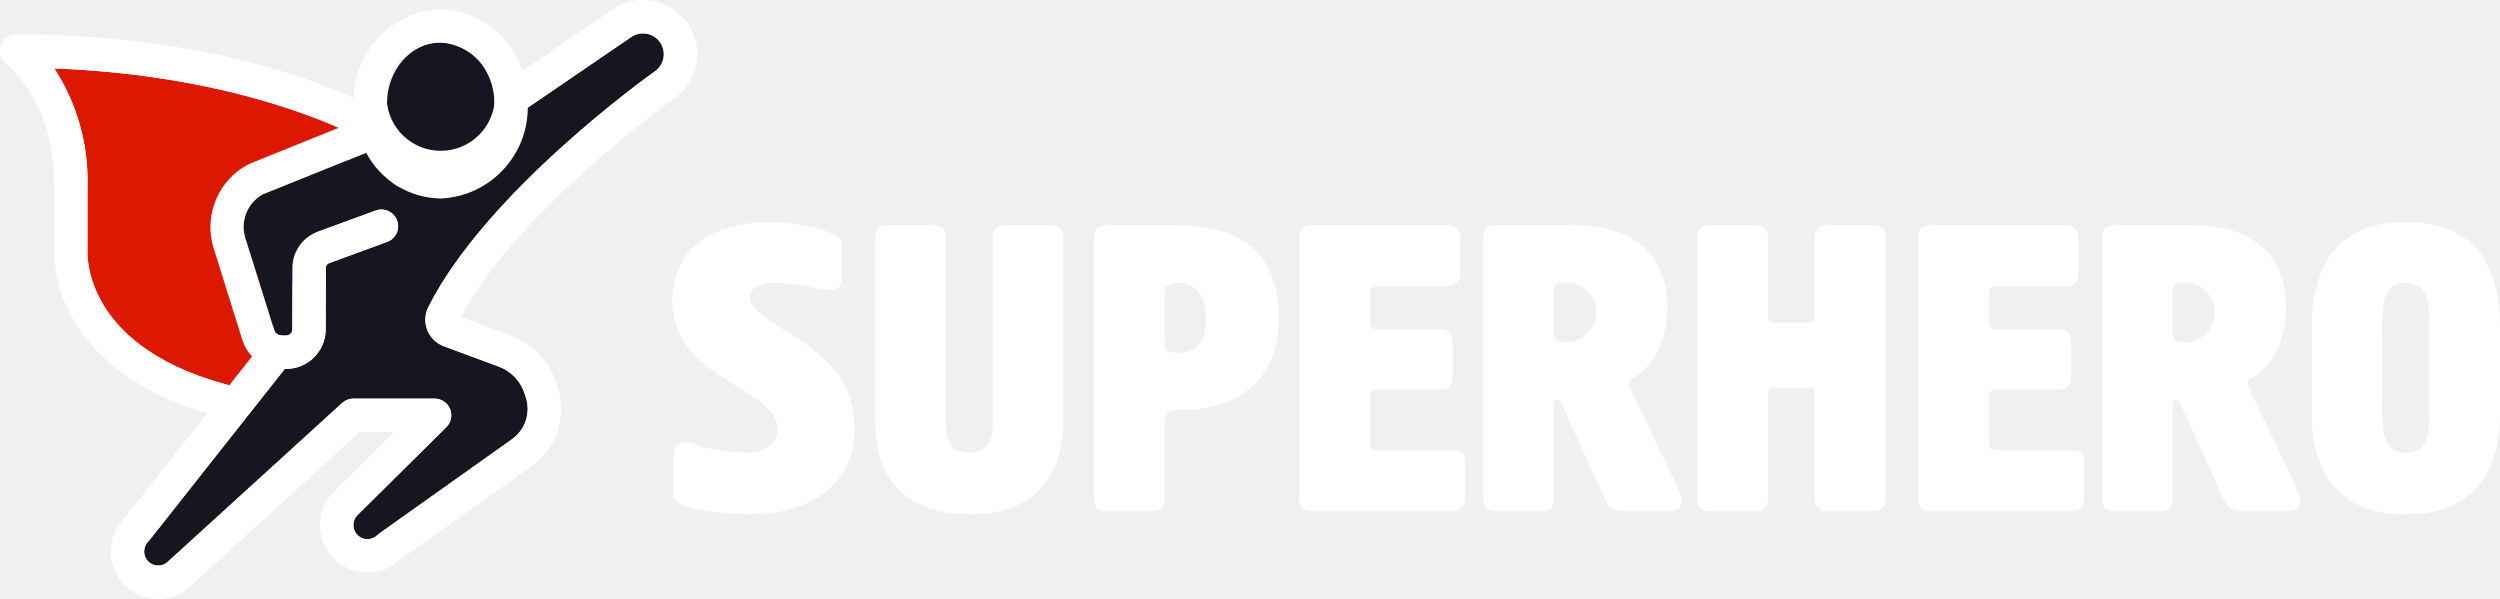
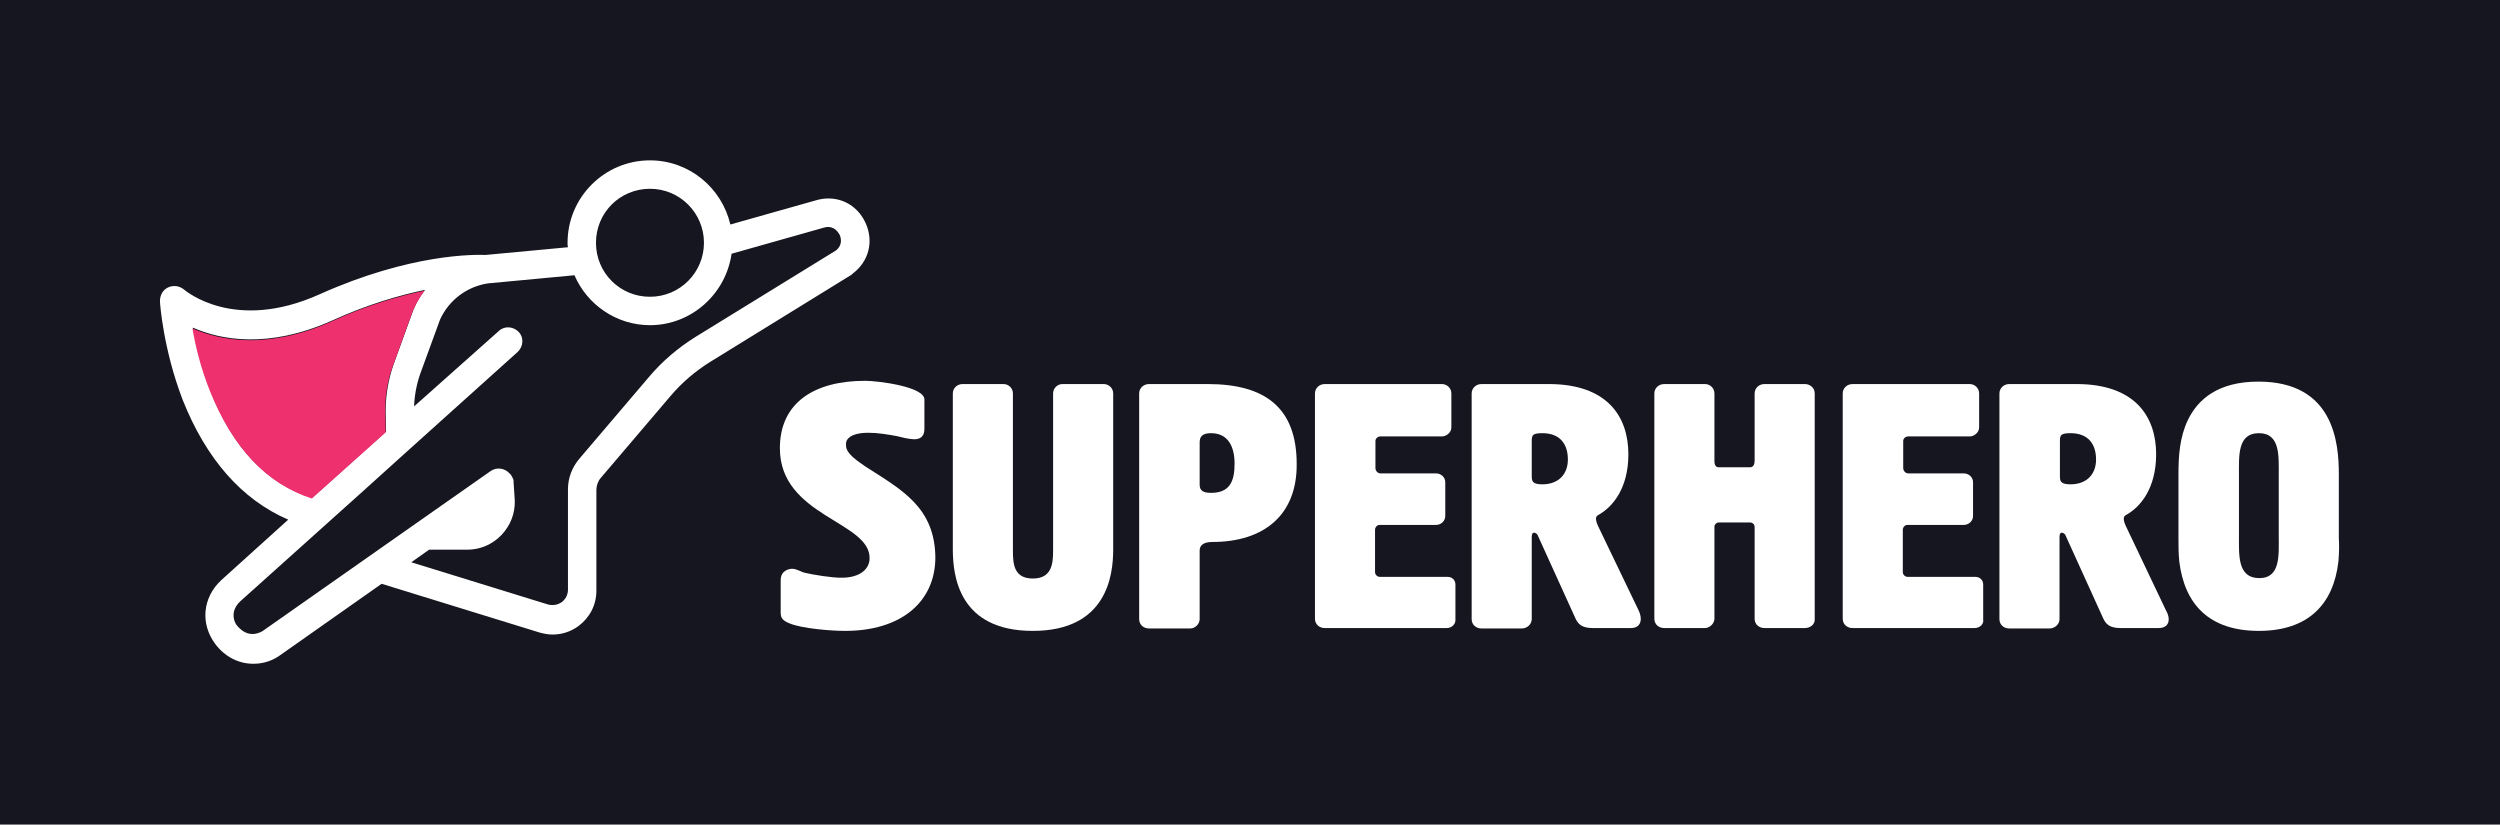
- <svg xmlns="http://www.w3.org/2000/svg" width="180" height="43.119" viewBox="0 0 180 43.119">
-   <g id="Group_821" data-name="Group 821" transform="translate(-247.688 -573.439)">
-     <g id="Group_818" data-name="Group 818" transform="translate(296.103 589.425)">
-       <path id="Path_1134" data-name="Path 1134" d="M336.547,622a17.36,17.36,0,0,1-4.668-.6c-.773-.315-.773-.573-.773-1.06v-2.606a.911.911,0,0,1,.974-.945,4.387,4.387,0,0,1,1.088.343,17.757,17.757,0,0,0,2.978.429c1.66.029,2.462-.744,2.462-1.632.029-3.121-7.559-3.522-7.588-9.277,0-3.866,2.95-5.7,7.188-5.7,1.031,0,5.011.487,5.011,1.575v2.463a.782.782,0,0,1-.859.888,8.513,8.513,0,0,1-1.489-.258,12.876,12.876,0,0,0-2.377-.286c-1.661,0-1.947.687-1.89,1.031-.057.744,1.174,1.46,1.69,1.861,3.036,1.947,5.813,3.436,5.842,7.674C344.135,619.652,341.186,622,336.547,622Z" transform="translate(-331.02 -600.954)" fill="#fff" />
-       <path id="Path_1135" data-name="Path 1135" d="M362.909,622.166c-6.242,0-6.757-4.639-6.757-6.872V602.122a.784.784,0,0,1,.83-.773h3.465a.814.814,0,0,1,.8.773v13.287c0,1.117.114,2.319,1.66,2.319,1.575,0,1.719-1.2,1.719-2.319V602.122a.776.776,0,0,1,.8-.773h3.493a.789.789,0,0,1,.773.773v13.172C369.7,617.528,369.152,622.166,362.909,622.166Z" transform="translate(-341.551 -601.12)" fill="#fff" />
-       <path id="Path_1136" data-name="Path 1136" d="M389.412,614.664c-.716,0-1.059.257-1.059.716v5.784a.788.788,0,0,1-.773.773h-3.493a.784.784,0,0,1-.831-.773V602.122a.784.784,0,0,1,.831-.773h4.982c4.84,0,7.5,2,7.5,6.758C396.571,612.373,393.794,614.664,389.412,614.664ZM389.3,605.5c-.744,0-.945.315-.945.773v3.579c0,.487.258.687.974.687,1.574,0,1.975-.974,1.975-2.463C391.3,606.617,390.758,605.5,389.3,605.5Z" transform="translate(-352.908 -601.12)" fill="#fff" />
-       <path id="Path_1137" data-name="Path 1137" d="M419.871,621.937H409.563a.784.784,0,0,1-.831-.773V602.122a.784.784,0,0,1,.831-.773h9.908a.814.814,0,0,1,.8.773v2.864a.789.789,0,0,1-.8.744h-5.211a.433.433,0,0,0-.429.373v2.29a.467.467,0,0,0,.429.458h4.7a.746.746,0,0,1,.773.744v2.835a.746.746,0,0,1-.773.744H414.2a.4.4,0,0,0-.372.4v3.55a.44.44,0,0,0,.429.43h5.727a.648.648,0,0,1,.658.658v2.95A.769.769,0,0,1,419.871,621.937Z" transform="translate(-363.582 -601.12)" fill="#fff" />
-       <path id="Path_1138" data-name="Path 1138" d="M444.927,621.937h-3.206c-.945,0-1.232-.372-1.432-.8l-3.207-7.073c-.057-.115-.487-.4-.487.2v6.9a.8.8,0,0,1-.83.773h-3.436a.784.784,0,0,1-.831-.773V602.122a.784.784,0,0,1,.831-.773h5.7c4.9,0,6.729,2.692,6.729,5.927,0,2.835-1.317,4.467-2.577,5.125-.115.057-.315.2,0,.888l3.407,7.13C445.93,621.107,445.873,621.937,444.927,621.937Zm-7.445-16.465c-.888,0-.888.2-.888.744v2.806c0,.458,0,.745.888.745a2.148,2.148,0,1,0,0-4.3Z" transform="translate(-373.122 -601.12)" fill="#fff" />
-       <path id="Path_1139" data-name="Path 1139" d="M470.752,621.937h-3.436a.784.784,0,0,1-.83-.773v-7.731a.379.379,0,0,0-.372-.372H463.45a.369.369,0,0,0-.343.343v7.76a.814.814,0,0,1-.8.773H458.84a.784.784,0,0,1-.83-.773V602.122a.784.784,0,0,1,.83-.773h3.465a.814.814,0,0,1,.8.773v5.756c0,.229.114.487.343.487h2.663c.257,0,.372-.286.372-.544v-5.7a.784.784,0,0,1,.83-.773h3.436a.8.8,0,0,1,.83.773v19.042A.8.8,0,0,1,470.752,621.937Z" transform="translate(-384.231 -601.12)" fill="#fff" />
-       <path id="Path_1140" data-name="Path 1140" d="M496.547,621.937H486.239a.784.784,0,0,1-.831-.773V602.122a.784.784,0,0,1,.831-.773h9.908a.813.813,0,0,1,.8.773v2.864a.789.789,0,0,1-.8.744h-5.211a.433.433,0,0,0-.429.373v2.29a.467.467,0,0,0,.429.458h4.7a.746.746,0,0,1,.773.744v2.835a.746.746,0,0,1-.773.744h-4.754a.4.4,0,0,0-.372.4v3.55a.44.44,0,0,0,.429.43h5.726a.648.648,0,0,1,.659.658v2.95A.769.769,0,0,1,496.547,621.937Z" transform="translate(-395.711 -601.12)" fill="#fff" />
-       <path id="Path_1141" data-name="Path 1141" d="M521.6,621.937H518.4c-.945,0-1.232-.372-1.432-.8l-3.207-7.073c-.058-.115-.487-.4-.487.2v6.9a.8.8,0,0,1-.83.773h-3.437a.784.784,0,0,1-.83-.773V602.122a.784.784,0,0,1,.83-.773h5.7c4.9,0,6.729,2.692,6.729,5.927,0,2.835-1.317,4.467-2.577,5.125-.115.057-.315.2,0,.888l3.407,7.13C522.607,621.107,522.55,621.937,521.6,621.937Zm-7.445-16.465c-.888,0-.888.2-.888.744v2.806c0,.458,0,.745.888.745a2.148,2.148,0,1,0,0-4.3Z" transform="translate(-405.25 -601.12)" fill="#fff" />
-       <path id="Path_1142" data-name="Path 1142" d="M547.649,616.159c-.429,3.608-2.548,5.842-6.7,5.842s-6.271-2.234-6.7-5.87a14.861,14.861,0,0,1-.057-1.947v-5.412a10.353,10.353,0,0,1,.8-4.553c.859-1.775,2.577-3.265,5.956-3.265,6.386,0,6.786,5.154,6.786,7.817v5.412A18.61,18.61,0,0,1,547.649,616.159Zm-5.011-7.273c0-1.632.143-3.551-1.689-3.551s-1.689,1.919-1.689,3.551v5.068c0,1.661-.144,3.608,1.718,3.608,1.832,0,1.66-1.947,1.66-3.579Z" transform="translate(-416.149 -600.954)" fill="#fff" />
+ <svg xmlns="http://www.w3.org/2000/svg" version="1.1" id="Layer_1" x="0px" y="0px" width="615.8px" height="203.1px" viewBox="0 0 615.8 203.1" style="enable-background:new 0 0 615.8 203.1;" xml:space="preserve">
+   <style type="text/css">
+ 	.st0{fill:#161620;}
+ 	.st1{fill:#FFFFFF;}
+ 	.st2{fill:#EE306F;}
+ </style>
+   <rect class="st0" width="615.8" height="203.1" />
+   <g>
+     <g>
+       <path class="st1" d="M208.2,155.4c-3.7,0-10.6-0.6-13.6-1.8c-2.3-0.9-2.3-1.7-2.3-3.1v-7.6c0-2.4,2.1-2.8,2.8-2.8    c1.2,0,2.2,0.8,3.2,1c2.1,0.5,6.6,1.2,8.7,1.2c4.9,0.1,7.2-2.2,7.2-4.8c0.1-9.1-22.1-10.3-22.1-27.1c0-11.3,8.6-16.6,21-16.6    c3,0,14.6,1.4,14.6,4.6v7.2c0,0.6,0,2.6-2.5,2.6c-1.2,0-3.2-0.5-4.4-0.8c-2.3-0.4-4.5-0.8-6.9-0.8c-4.9,0-5.7,2-5.5,3    c-0.2,2.2,3.4,4.3,4.9,5.4c8.9,5.7,17,10,17.1,22.4C230.3,148.5,221.7,155.4,208.2,155.4z" />
+       <path class="st1" d="M254.4,155.4c-18.2,0-19.7-13.5-19.7-20.1V96.9c0-1.3,1.1-2.3,2.4-2.3h10.1c1.2,0,2.3,1,2.3,2.3v38.8    c0,3.3,0.3,6.8,4.9,6.8c4.6,0,5-3.5,5-6.8V96.9c0-1.3,1.1-2.3,2.3-2.3h10.2c1.2,0,2.3,1,2.3,2.3v38.5    C274.2,141.8,272.6,155.4,254.4,155.4z" />
+       <path class="st1" d="M298.6,133.5c-2.1,0-3.1,0.8-3.1,2.1v16.9c0,1.2-1.1,2.3-2.3,2.3h-10.2c-1.3,0-2.4-0.9-2.4-2.3V96.9    c0-1.3,1.1-2.3,2.4-2.3h14.5c14.1,0,21.9,5.8,21.9,19.7C319.5,126.8,311.4,133.5,298.6,133.5z M298.3,106.7    c-2.2,0-2.8,0.9-2.8,2.3v10.4c0,1.4,0.8,2,2.8,2c4.6,0,5.8-2.8,5.8-7.2C304.1,110,302.5,106.7,298.3,106.7z" />
+       <path class="st1" d="M356.4,154.7h-30.1c-1.3,0-2.4-0.9-2.4-2.3V96.9c0-1.3,1.1-2.3,2.4-2.3h28.9c1.2,0,2.3,1,2.3,2.3v8.4    c0,1.2-1.2,2.2-2.3,2.2H340c-0.6,0-1.2,0.5-1.2,1.1v6.7c0,0.7,0.6,1.3,1.2,1.3h13.7c1.2,0,2.3,0.9,2.3,2.2v8.3    c0,1.2-1,2.2-2.3,2.2h-13.9c-0.6,0-1.1,0.6-1.1,1.2v10.4c0,0.7,0.6,1.2,1.2,1.2h16.7c1.1,0,1.9,0.8,1.9,1.9v8.6    C358.6,153.7,357.6,154.7,356.4,154.7z" />
+       <path class="st1" d="M401.7,154.7h-9.4c-2.8,0-3.6-1.1-4.2-2.3l-9.4-20.7c-0.2-0.3-1.4-1.2-1.4,0.6v20.2c0,1.3-1.2,2.3-2.4,2.3    h-10c-1.3,0-2.4-0.9-2.4-2.3V96.9c0-1.3,1.1-2.3,2.4-2.3h16.6c14.3,0,19.6,7.9,19.6,17.3c0,8.3-3.8,13-7.5,15    c-0.3,0.2-0.9,0.6,0,2.6l10,20.8C404.6,152.3,404.4,154.7,401.7,154.7z M379.9,106.7c-2.6,0-2.6,0.6-2.6,2.2v8.2    c0,1.3,0,2.2,2.6,2.2c4.1,0,6.3-2.6,6.3-6.1C386.2,109.3,384.2,106.7,379.9,106.7z" />
+       <path class="st1" d="M444.6,154.7h-10c-1.3,0-2.4-0.9-2.4-2.3v-22.6c0-0.6-0.5-1.1-1.1-1.1h-7.8c-0.5,0-1,0.5-1,1v22.7    c0,1.2-1.2,2.3-2.3,2.3h-10.1c-1.3,0-2.4-0.9-2.4-2.3V96.9c0-1.3,1.1-2.3,2.4-2.3H420c1.2,0,2.3,1,2.3,2.3v16.8    c0,0.7,0.3,1.4,1,1.4h7.8c0.8,0,1.1-0.8,1.1-1.6V96.9c0-1.3,1.1-2.3,2.4-2.3h10c1.2,0,2.4,0.9,2.4,2.3v55.6    C447.1,153.8,445.9,154.7,444.6,154.7z" />
+       <path class="st1" d="M486.4,154.7h-30.1c-1.3,0-2.4-0.9-2.4-2.3V96.9c0-1.3,1.1-2.3,2.4-2.3h28.9c1.2,0,2.3,1,2.3,2.3v8.4    c0,1.2-1.2,2.2-2.3,2.2H470c-0.6,0-1.2,0.5-1.2,1.1v6.7c0,0.7,0.6,1.3,1.2,1.3h13.7c1.2,0,2.3,0.9,2.3,2.2v8.3    c0,1.2-1,2.2-2.3,2.2h-13.9c-0.6,0-1.1,0.6-1.1,1.2v10.4c0,0.7,0.6,1.2,1.2,1.2h16.7c1.1,0,1.9,0.8,1.9,1.9v8.6    C488.7,153.7,487.7,154.7,486.4,154.7z" />
+       <path class="st1" d="M531.7,154.7h-9.4c-2.8,0-3.6-1.1-4.2-2.3l-9.4-20.7c-0.2-0.3-1.4-1.2-1.4,0.6v20.2c0,1.3-1.2,2.3-2.4,2.3    h-10c-1.3,0-2.4-0.9-2.4-2.3V96.9c0-1.3,1.1-2.3,2.4-2.3h16.6c14.3,0,19.6,7.9,19.6,17.3c0,8.3-3.8,13-7.5,15    c-0.3,0.2-0.9,0.6,0,2.6l9.9,20.8C534.7,152.3,534.5,154.7,531.7,154.7z M510,106.7c-2.6,0-2.6,0.6-2.6,2.2v8.2    c0,1.3,0,2.2,2.6,2.2c4.1,0,6.3-2.6,6.3-6.1C516.3,109.3,514.3,106.7,510,106.7z" />
+       <path class="st1" d="M576,138.3c-1.2,10.5-7.4,17.1-19.6,17.1s-18.3-6.5-19.6-17.1c-0.2-2.3-0.2-3.4-0.2-5.7v-15.8    c0-4.5,0.3-9.1,2.3-13.3c2.5-5.2,7.5-9.5,17.4-9.5c18.6,0,19.8,15.1,19.8,22.8v15.8C576.2,133.8,576.2,135.9,576,138.3z     M561.3,117.1c0-4.8,0.4-10.4-4.9-10.4s-4.9,5.6-4.9,10.4v14.8c0,4.8-0.4,10.5,5,10.5c5.3,0,4.8-5.7,4.8-10.4L561.3,117.1    L561.3,117.1z" />
    </g>
-     <g id="Group_820" data-name="Group 820" transform="translate(247.688 573.439)">
-       <path id="Path_1143" data-name="Path 1143" d="M267.207,607.253l.547-2.339c-11.4-2.663-10.967-9.739-10.943-10.038,0-.032,0-.074,0-.106v-4.4a14.805,14.805,0,0,0-2.389-8.454c13.742.516,21.584,4.8,21.666,4.85l1.169-2.1" transform="translate(-250.511 -576.99)" fill="#dd1800" />
-       <path id="Path_1144" data-name="Path 1144" d="M287.575,604.614a1.2,1.2,0,0,1-.266,1.311l-6.39,6.325a1.017,1.017,0,0,0,.7,1.742,1.058,1.058,0,0,0,.722-.291,1.114,1.114,0,0,1,.145-.122l9.548-6.783a2.671,2.671,0,0,0,1-3.016l-.088-.272a3.083,3.083,0,0,0-1.87-1.947l-3.948-1.462a2.036,2.036,0,0,1-1.114-2.822c4.174-8.277,15.793-16.6,16.3-16.963a1.5,1.5,0,1,0-1.693-2.479L285.007,588.5a1.2,1.2,0,0,1-1.636-.269l-1.619-2.15-7.692,3.1a2.7,2.7,0,0,0-1.242,3.053l2.1,6.7a.561.561,0,0,0,.313.349,1.207,1.207,0,0,1,.247.047h.3a.446.446,0,0,0,.445-.444l.012-4.443a2.771,2.771,0,0,1,1.811-2.583l4.178-1.529a1.2,1.2,0,1,1,.826,2.255l-4.178,1.53a.358.358,0,0,0-.235.335l-.012,4.442a2.851,2.851,0,0,1-2.847,2.839h-.1l-9.718,12.305a1.241,1.241,0,0,1-.1.113,1.016,1.016,0,1,0,1.424,1.451l.033-.031,12.5-11.386a1.2,1.2,0,0,1,.809-.313h5.853A1.2,1.2,0,0,1,287.575,604.614Z" transform="translate(-255.171 -575.171)" fill="#161620" />
-       <ellipse id="Ellipse_34" data-name="Ellipse 34" cx="3.869" cy="4.414" rx="3.869" ry="4.414" transform="translate(27.863 3.06)" fill="#161620" />
-       <path id="Path_1145" data-name="Path 1145" d="M296.418,596.122c.136.1.274.191.418.277A1.191,1.191,0,0,1,296.418,596.122Z" transform="translate(-268.106 -582.944)" fill="#122a4a" />
-       <g id="Group_819" data-name="Group 819" transform="translate(0 2.471)">
-         <path id="Path_1146" data-name="Path 1146" d="M264.383,605.484l.547-2.338c-11.4-2.663-10.967-9.738-10.943-10.038,0-.032,0-.074,0-.106v-4.4a14.8,14.8,0,0,0-2.389-8.454c13.741.516,21.584,4.8,21.666,4.85l1.17-2.1c-.381-.213-9.512-5.206-25.55-5.206a1.2,1.2,0,0,0-.708,2.17c.132.1,3.41,2.639,3.41,8.737v4.361a9.849,9.849,0,0,0,1.337,5.178C255.428,602.582,260.537,604.586,264.383,605.484Z" transform="translate(-247.688 -577.692)" fill="#fff" />
+     <g>
+       <g>
+         <path class="st1" d="M71,128l-16.5,14.9c-4.6,4.3-5.2,10.7-1.5,15.7c2.4,3.2,5.8,4.9,9.4,4.9c2,0,4.1-0.5,6-1.7     c0.1-0.1,0.2-0.1,0.3-0.2L94,143.8l38.9,12c1.1,0.3,2.1,0.5,3.2,0.5c2.3,0,4.5-0.7,6.4-2.1c2.8-2.1,4.4-5.2,4.4-8.7v-24.8     c0-1.1,0.4-2.2,1.1-3l17.2-20.2c2.8-3.3,6.1-6.1,9.8-8.4l34.7-21.4c0.1,0,0.1-0.1,0.2-0.2c4.1-3,5.4-8,3.3-12.6     s-6.8-6.9-11.7-5.7l-21.6,6.1c-2.1-9-10.1-15.8-19.8-15.8c-11.2,0-20.3,9.1-20.3,20.3c0,0.4,0,0.8,0.1,1.1l-20.3,1.9     c-2.5-0.1-18.4-0.4-40.9,9.7c-20.9,9.4-32.9-0.8-33.4-1.2c-1.1-0.9-2.6-1.1-3.9-0.5c-1.3,0.6-2,1.9-2,3.4     c0,0.5,0.8,11.8,5.6,24.3C50.8,113.1,59.6,123.1,71,128z M173.4,59.8c0,7.3-5.9,13.3-13.3,13.3s-13.3-5.9-13.3-13.3     s5.9-13.3,13.3-13.3S173.4,52.5,173.4,59.8z M59.2,148.1l31.2-28l9.3-8.4l0,0l27.8-25c1.4-1.3,1.6-3.5,0.3-4.9     c-1.3-1.4-3.5-1.6-4.9-0.3L102,100.1c0.1-2.7,0.6-5.4,1.5-8l4.9-13.4c2.2-4.8,6.6-8.1,11.8-8.9c0,0,0,0,0,0h0l21.3-2     c3.1,7.2,10.3,12.3,18.6,12.3c10.2,0,18.7-7.7,20.1-17.6l23-6.5c2.3-0.5,3.3,1.3,3.6,1.8c0.3,0.6,0.9,2.5-0.9,3.9l-34.6,21.3     c-4.3,2.7-8.1,5.9-11.4,9.8l-17.2,20.2c-1.8,2.1-2.8,4.8-2.8,7.5v24.8c0,1.2-0.6,2.3-1.5,3c-1,0.7-2.2,0.9-3.4,0.6l-33.7-10.4     l4.4-3.1h9.4c3.2,0,6.2-1.3,8.4-3.6c2.2-2.3,3.4-5.3,3.3-8.5l-0.3-4.6c0-0.1,0-0.1,0-0.2c0-0.2,0-0.3-0.1-0.5     c0-0.1,0-0.1-0.1-0.2c-0.1-0.2-0.1-0.3-0.2-0.4c0-0.1-0.1-0.1-0.1-0.2c-0.1-0.1-0.1-0.2-0.2-0.3c0,0,0,0-0.1-0.1     c0-0.1-0.1-0.1-0.1-0.1c-1.2-1.4-3.2-1.7-4.7-0.7l-18.4,12.9c0,0,0,0,0,0l-37.9,26.6c-3.5,1.9-5.7-0.8-6.2-1.4     C58.1,153.9,56.2,150.9,59.2,148.1z M51.8,96.1c-2.2-5.8-3.5-11.3-4.3-15.4c6.8,3,18.5,5.3,34.2-1.7c9-4.1,16.8-6.3,23-7.6     c-1.1,1.4-2,2.9-2.7,4.5c0,0.1-0.1,0.2-0.1,0.2l-4.9,13.5c-1.3,3.7-2,7.6-2,11.6l0.1,5.1l-10.5,9.4l-7.7,6.9     C65.7,119.2,57.3,110.3,51.8,96.1z" />
      </g>
-       <path id="Path_1147" data-name="Path 1147" d="M261.413,613.111a3.419,3.419,0,0,0,5.795,2.488l12.136-11.059h2.469l-4.312,4.268a3.417,3.417,0,0,0,2.366,5.853h.032a3.393,3.393,0,0,0,2.318-.907l9.478-6.734a5.061,5.061,0,0,0,1.89-5.715l-.088-.272a5.472,5.472,0,0,0-3.32-3.459l-3.561-1.319c4.079-7.643,15.229-15.626,15.343-15.706a3.9,3.9,0,0,0-4.42-6.432l-6.493,4.434h0a6.325,6.325,0,0,0-5.875-4.454,6.567,6.567,0,0,0-6.271,6.815,7.33,7.33,0,0,0,.111,1.253h0l-7.6,3.062-.031.013a5.106,5.106,0,0,0-2.585,5.985l2.094,6.693a2.97,2.97,0,0,0,.7,1.18l-9.212,11.665A3.391,3.391,0,0,0,261.413,613.111Zm17.732-30.329c-.005-.02-.009-.041-.015-.062C279.136,582.741,279.14,582.762,279.145,582.782Zm.181.581-.017-.05Zm.222.548-.009-.02Zm9.492-3a3.9,3.9,0,1,1-3.869-4.414A4.173,4.173,0,0,1,289.04,580.913Zm-25.226,32.22a1.012,1.012,0,0,1,.3-.716,1.228,1.228,0,0,0,.1-.113L273.938,600h.1a2.851,2.851,0,0,0,2.847-2.839l.012-4.442a.358.358,0,0,1,.235-.335l4.178-1.53a1.2,1.2,0,0,0-.826-2.255l-4.178,1.529a2.77,2.77,0,0,0-1.811,2.583l-.012,4.443a.446.446,0,0,1-.445.444h-.3a1.2,1.2,0,0,0-.247-.047.561.561,0,0,1-.313-.349l-2.1-6.7a2.7,2.7,0,0,1,1.242-3.053l7.483-3.015a6.184,6.184,0,0,0,5.36,3.3,6.567,6.567,0,0,0,6.271-6.816c0-.217-.012-.43-.03-.643.019.211.03.426.03.643,0,.1-.009.191-.013.286l7.464-5.1a1.5,1.5,0,1,1,1.693,2.479c-.511.363-12.131,8.686-16.3,16.963a2.036,2.036,0,0,0,1.114,2.822l3.948,1.462a3.084,3.084,0,0,1,1.87,1.948l.088.272a2.671,2.671,0,0,1-1,3.016l-9.548,6.783a1.113,1.113,0,0,0-.145.122,1.058,1.058,0,0,1-.722.291,1.017,1.017,0,0,1-.7-1.742l6.39-6.325a1.2,1.2,0,0,0-.845-2.054h-5.853a1.2,1.2,0,0,0-.809.313l-12.5,11.385-.033.031a1.016,1.016,0,0,1-1.728-.735Zm27.406-33.985-.01-.045Zm.139.715c-.009-.064-.016-.13-.027-.193C291.343,579.734,291.349,579.8,291.359,579.863Z" transform="translate(-253.439 -573.439)" fill="#fff" />
+       <g>
+         <path class="st2" d="M76.8,122.8l7.7-6.9l10.5-9.4l-0.1-5.1c-0.1-4,0.6-7.9,2-11.6l4.9-13.5c0-0.1,0.1-0.2,0.1-0.2     c0.7-1.6,1.7-3.2,2.7-4.5c-6.2,1.3-14,3.5-23,7.6c-15.6,7-27.4,4.7-34.2,1.7c0.7,4.1,2,9.7,4.3,15.4     C57.3,110.3,65.7,119.2,76.8,122.8z" />
+       </g>
    </g>
  </g>
</svg>
